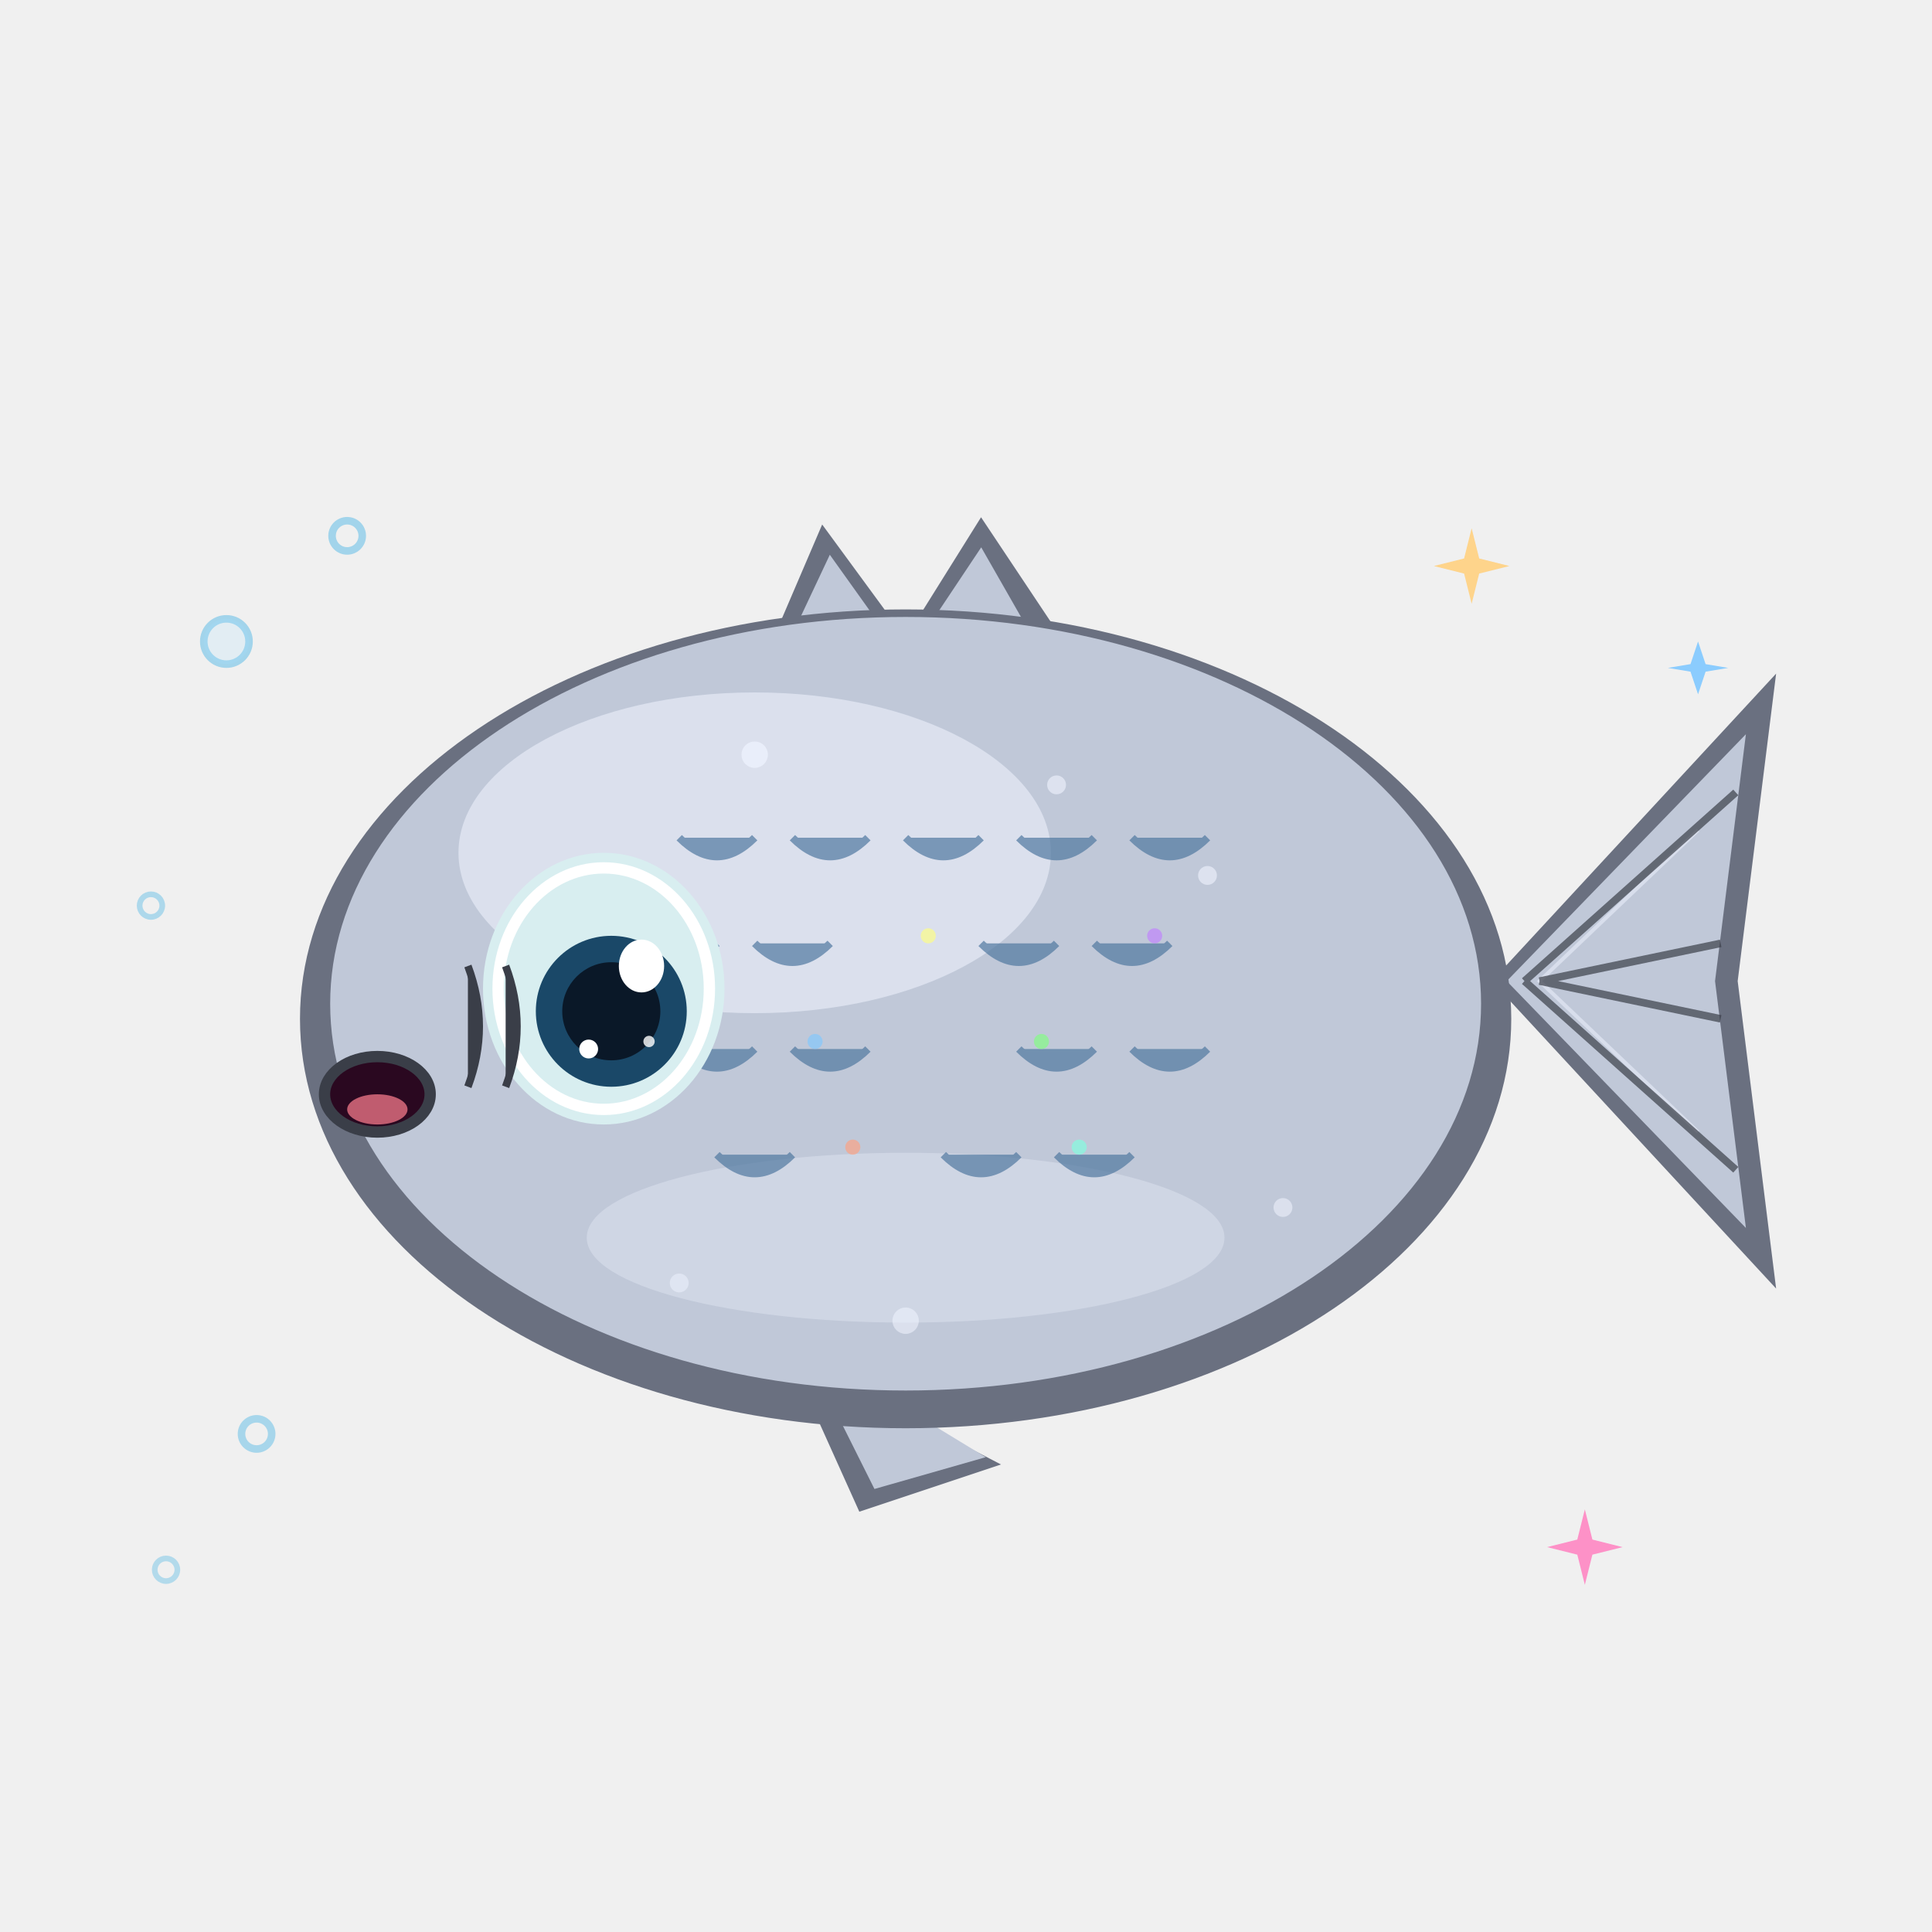
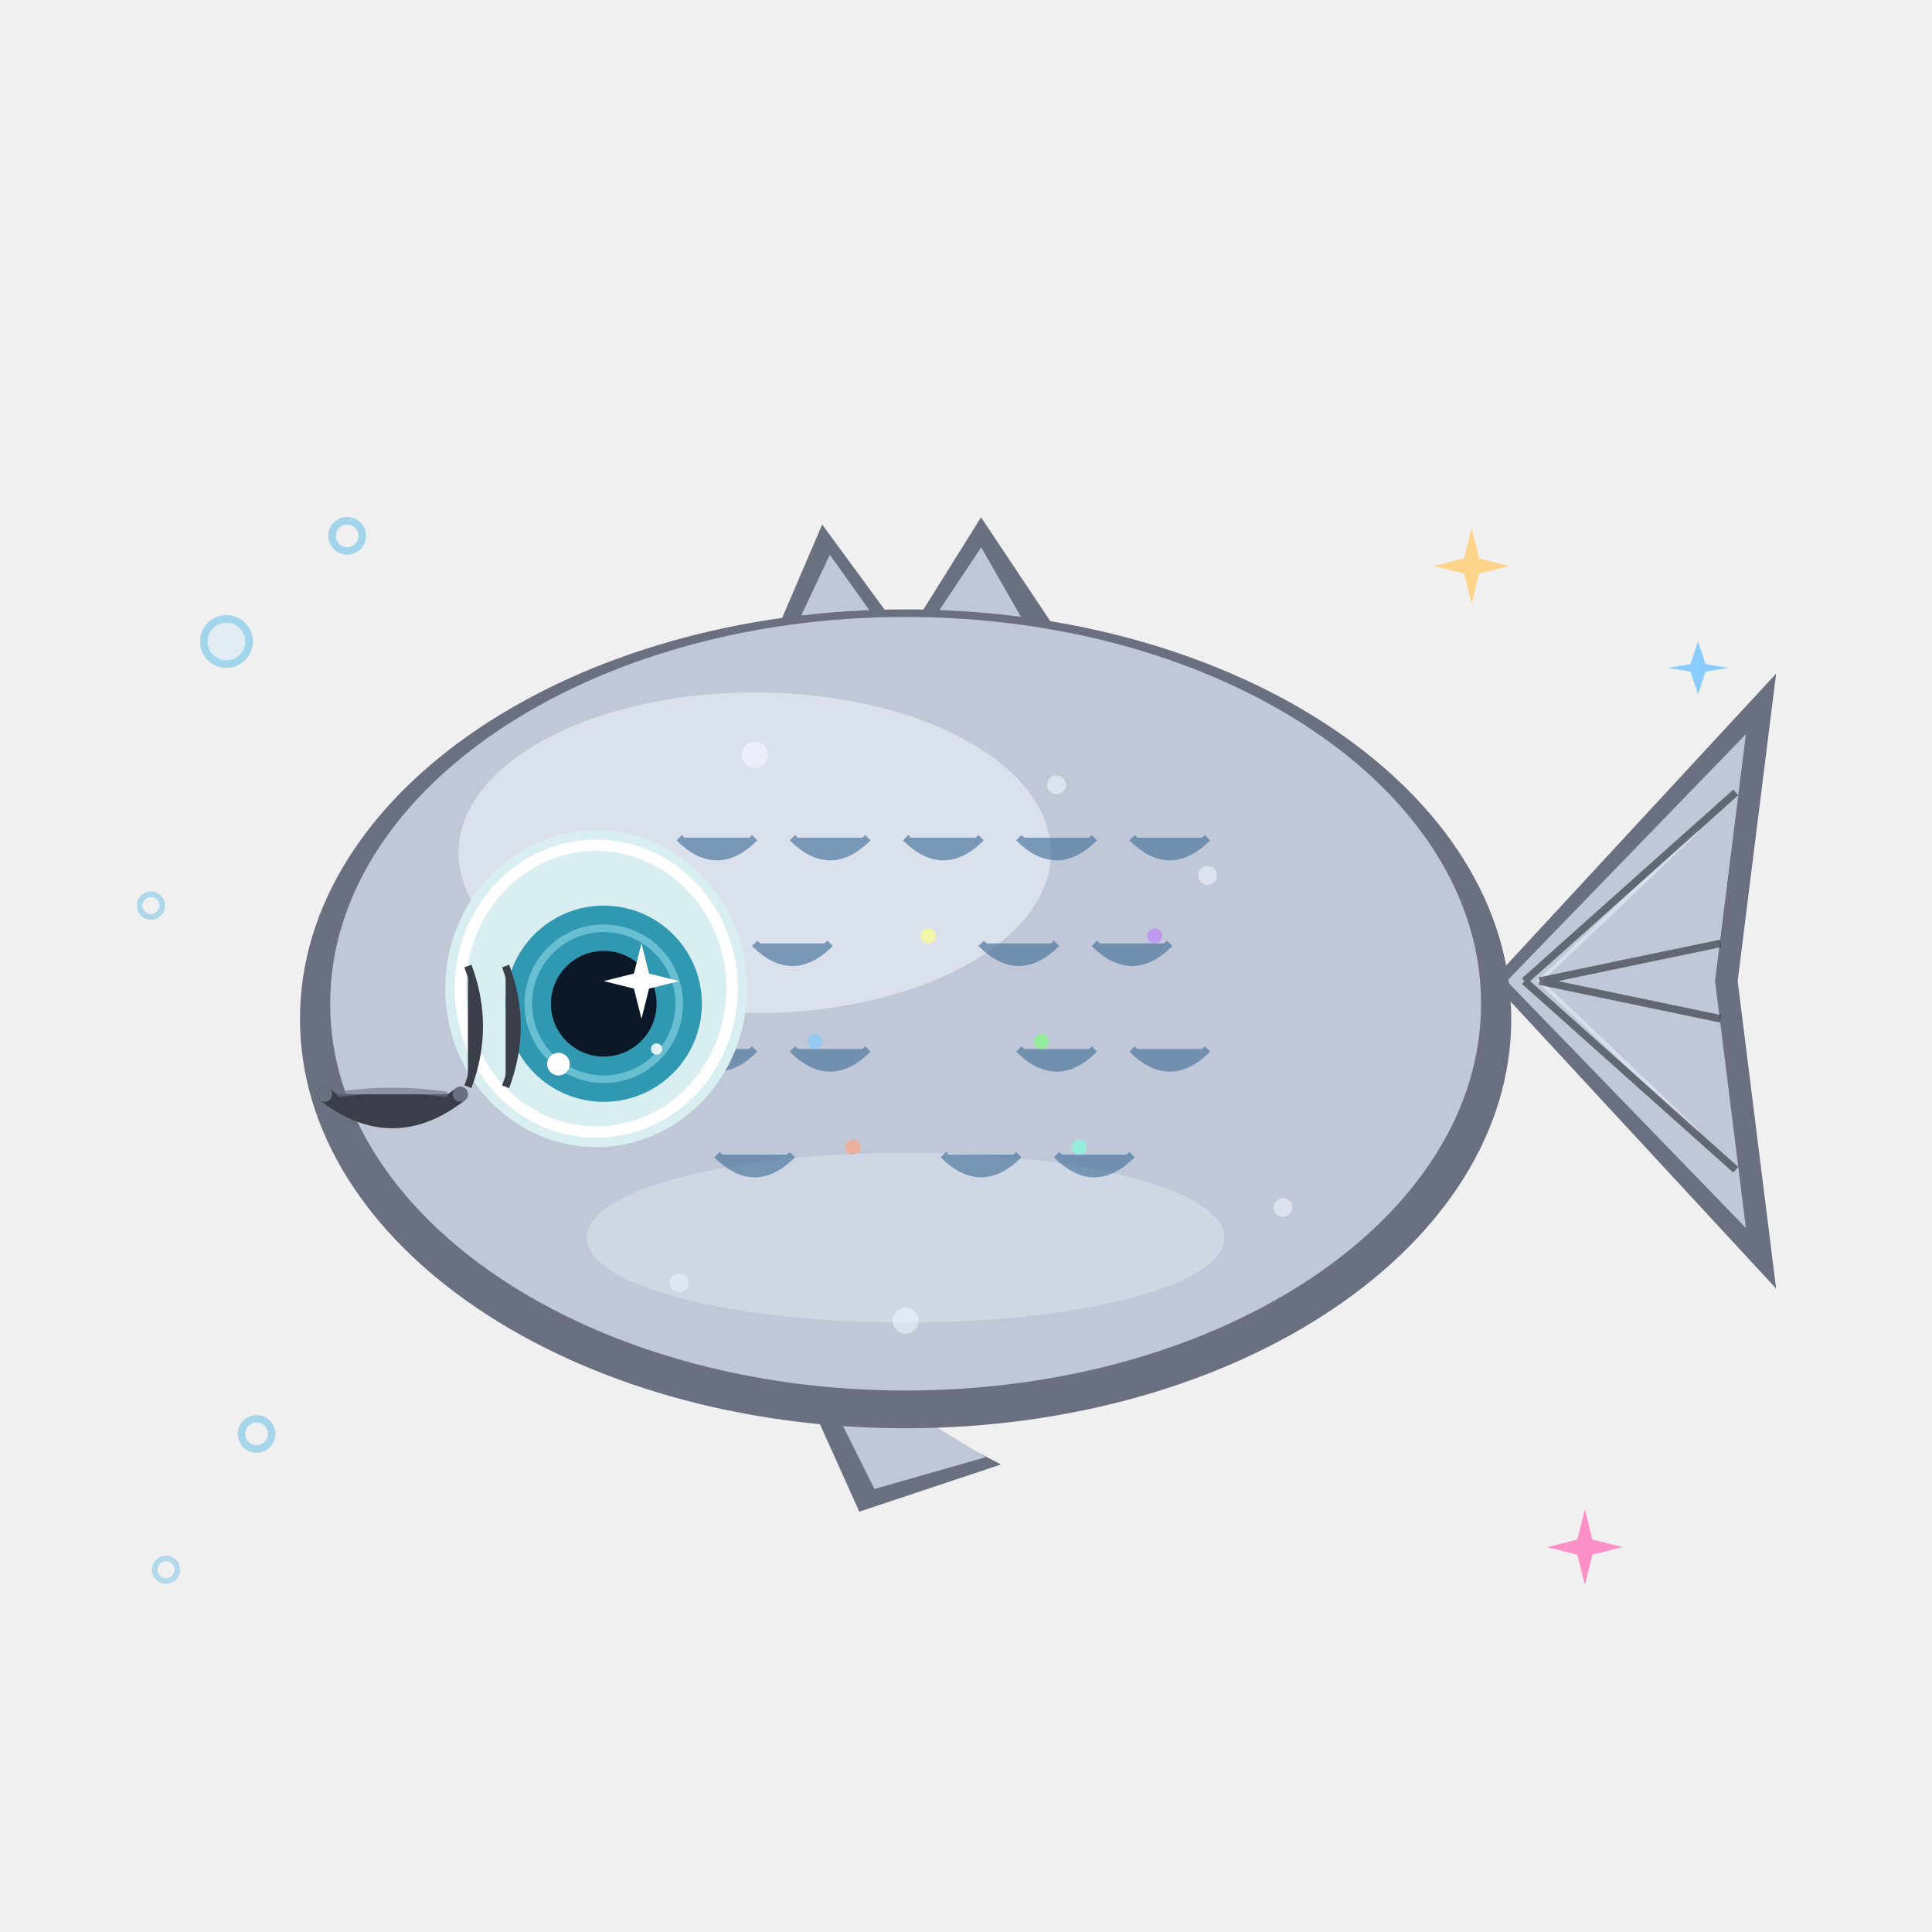
<svg xmlns="http://www.w3.org/2000/svg" viewBox="0 0 512 512" width="512" height="512">
  <style>
    .body-base       { fill: #c0c8d8; }
    .body-base       { stroke: #c0c8d8; }
    .body-shadow     { fill: #6a7080; }
    .body-shadow     { stroke: #6a7080; }
    .body-highlight  { fill: #f0f4ff; }
    .body-highlight  { stroke: #f0f4ff; }
    .body-stroke     { fill: #3a3e48; }
    .body-stroke     { stroke: #3a3e48; }
    .accent-base     { fill: #a0c8e8; }
    .accent-base     { stroke: #a0c8e8; }
    .accent-shadow   { fill: #5078a0; }
    .accent-shadow   { stroke: #5078a0; }
    .accent-highlight{ fill: #e8f0ff; }
    .accent-highlight{ stroke: #e8f0ff; }
    .eye-iris        { fill: #1a4868; }
    .eye-pupil       { fill: #0a1828; }
    .eye-highlight   { fill: #ffffff; }
    .eye-sclera      { fill: #d8eef0; }
    .mouth-interior  { fill: #2a0820; }
  </style>
  <path d="M396,260 L470,180 L460,260 L470,340 Z" class="body-shadow" />
  <path d="M400,260 L462,196 L454,260 L462,324 Z" class="body-base" />
  <path d="M408,260 L450,220 L408,260 L450,300 Z" class="body-highlight" opacity="0.5" />
  <path d="M404,260 L460,210 M404,260 L460,310 M408,260 L456,250 M408,260 L456,270" class="body-stroke" fill="none" stroke-width="2" opacity="0.7" />
  <path d="M200,182 L218,140 L240,170 L260,138 L280,168 Z" class="body-shadow" />
  <path d="M204,182 L220,148 L240,176 L260,146 L276,174 Z" class="body-base" />
  <path d="M210,360 L228,400 L264,388 Z" class="body-shadow" />
  <path d="M214,358 L232,394 L260,386 Z" class="body-base" />
  <ellipse cx="240" cy="270" rx="160" ry="108" class="body-shadow" />
  <ellipse cx="240" cy="266" rx="152" ry="102" class="body-base" />
  <ellipse cx="200" cy="226" rx="78" ry="42" class="body-highlight" opacity="0.55" />
  <ellipse cx="240" cy="328" rx="84" ry="22" class="body-highlight" opacity="0.32" />
  <path d="M180,222 Q190,232 200,222" class="accent-shadow" fill="none" stroke-width="2" opacity="0.7" />
  <path d="M210,222 Q220,232 230,222" class="accent-shadow" fill="none" stroke-width="2" opacity="0.7" />
  <path d="M240,222 Q250,232 260,222" class="accent-shadow" fill="none" stroke-width="2" opacity="0.7" />
  <path d="M270,222 Q280,232 290,222" class="accent-shadow" fill="none" stroke-width="2" opacity="0.7" />
  <path d="M300,222 Q310,232 320,222" class="accent-shadow" fill="none" stroke-width="2" opacity="0.7" />
  <path d="M170,250 Q180,260 190,250" class="accent-shadow" fill="none" stroke-width="2" opacity="0.7" />
  <path d="M200,250 Q210,260 220,250" class="accent-shadow" fill="none" stroke-width="2" opacity="0.7" />
  <path d="M260,250 Q270,260 280,250" class="accent-shadow" fill="none" stroke-width="2" opacity="0.7" />
  <path d="M290,250 Q300,260 310,250" class="accent-shadow" fill="none" stroke-width="2" opacity="0.7" />
  <path d="M180,278 Q190,288 200,278" class="accent-shadow" fill="none" stroke-width="2" opacity="0.7" />
  <path d="M210,278 Q220,288 230,278" class="accent-shadow" fill="none" stroke-width="2" opacity="0.7" />
  <path d="M270,278 Q280,288 290,278" class="accent-shadow" fill="none" stroke-width="2" opacity="0.7" />
  <path d="M300,278 Q310,288 320,278" class="accent-shadow" fill="none" stroke-width="2" opacity="0.7" />
  <path d="M190,306 Q200,316 210,306" class="accent-shadow" fill="none" stroke-width="2" opacity="0.7" />
  <path d="M250,306 Q260,316 270,306" class="accent-shadow" fill="none" stroke-width="2" opacity="0.7" />
  <path d="M280,306 Q290,316 300,306" class="accent-shadow" fill="none" stroke-width="2" opacity="0.7" />
  <circle cx="186" cy="248" r="2" fill="#ff80a0" opacity="0.65" />
  <circle cx="216" cy="276" r="2" fill="#80c8ff" opacity="0.65" />
  <circle cx="246" cy="248" r="2" fill="#ffff80" opacity="0.65" />
  <circle cx="276" cy="276" r="2" fill="#80ff80" opacity="0.65" />
  <circle cx="306" cy="248" r="2" fill="#c080ff" opacity="0.65" />
  <circle cx="226" cy="304" r="2" fill="#ffa080" opacity="0.65" />
  <circle cx="286" cy="304" r="2" fill="#80ffe0" opacity="0.65" />
-   <ellipse cx="160" cy="262" rx="32" ry="36" class="eye-sclera" stroke="none" />
-   <ellipse cx="160" cy="262" rx="28" ry="32" fill="none" stroke="#ffffff" stroke-width="3" />
-   <circle cx="162" cy="268" r="20" class="eye-iris" />
-   <circle cx="162" cy="268" r="13" class="eye-pupil" />
-   <ellipse cx="170" cy="256" rx="6" ry="7" class="eye-highlight" stroke="none" />
-   <circle cx="156" cy="278" r="2.5" class="eye-highlight" stroke="none" />
-   <circle cx="172" cy="276" r="1.5" class="eye-highlight" stroke="none" opacity="0.8" />
-   <ellipse cx="100" cy="290" rx="14" ry="10" class="mouth-interior" />
-   <ellipse cx="100" cy="290" rx="14" ry="10" fill="none" stroke="#3a3e48" stroke-width="3" />
-   <ellipse cx="100" cy="294" rx="8" ry="4" fill="#ff8090" opacity="0.7" stroke="none" />
+   <ellipse cx="158" cy="262" rx="40" ry="42" class="eye-sclera" stroke="none" />
+   <ellipse cx="158" cy="262" rx="36" ry="38" fill="none" stroke="#ffffff" stroke-width="3" />
+   <circle cx="160" cy="266" r="26" fill="#3098b0" />
+   <circle cx="160" cy="266" r="20" fill="none" stroke="#80d0e0" stroke-width="2" opacity="0.7" />
+   <circle cx="160" cy="266" r="14" class="eye-pupil" />
+   <path d="M170,250 L172,258 L180,260 L172,262 L170,270 L168,262 L160,260 L168,258 Z" fill="#ffffff" />
+   <circle cx="148" cy="282" r="3" class="eye-highlight" stroke="none" />
+   <circle cx="174" cy="278" r="1.5" class="eye-highlight" stroke="none" opacity="0.85" />
+   <path d="M86,290 Q104,304 122,290" class="body-stroke" fill="none" stroke-width="4" stroke-linecap="round" />
+   <path d="M90,290 Q104,288 118,290" class="body-shadow" fill="none" stroke-width="1.5" opacity="0.6" stroke-linecap="round" />
+   <circle cx="86" cy="290" r="1.5" class="body-shadow" stroke="none" />
+   <circle cx="122" cy="290" r="1.5" class="body-shadow" stroke="none" />
  <path d="M124,256 Q130,272 124,288" class="body-stroke" fill="none" stroke-width="2" />
  <path d="M134,256 Q140,272 134,288" class="body-stroke" fill="none" stroke-width="2" />
  <circle cx="200" cy="200" r="3" class="body-highlight" opacity="0.7" stroke="none" />
  <circle cx="280" cy="208" r="2" class="body-highlight" opacity="0.6" stroke="none" />
  <circle cx="320" cy="232" r="2" class="body-highlight" opacity="0.6" stroke="none" />
  <circle cx="240" cy="350" r="3" class="body-highlight" opacity="0.55" stroke="none" />
  <circle cx="180" cy="340" r="2" class="body-highlight" opacity="0.5" stroke="none" />
  <circle cx="340" cy="320" r="2" class="body-highlight" opacity="0.55" stroke="none" />
  <circle cx="60" cy="170" r="6" fill="none" stroke="#80c8e8" stroke-width="2" opacity="0.7" />
  <circle cx="60" cy="170" r="6" fill="#a0e0ff" opacity="0.18" />
  <circle cx="92" cy="142" r="4" fill="none" stroke="#80c8e8" stroke-width="2" opacity="0.7" />
  <circle cx="40" cy="240" r="3" fill="none" stroke="#80c8e8" stroke-width="1.5" opacity="0.6" />
  <circle cx="68" cy="380" r="4" fill="none" stroke="#80c8e8" stroke-width="2" opacity="0.65" />
  <circle cx="44" cy="416" r="3" fill="none" stroke="#80c8e8" stroke-width="1.5" opacity="0.55" />
  <path d="M390,140 L392,148 L400,150 L392,152 L390,160 L388,152 L380,150 L388,148 Z" fill="#ffd080" opacity="0.9" />
  <path d="M450,170 L452,176 L458,177 L452,178 L450,184 L448,178 L442,177 L448,176 Z" fill="#80c8ff" opacity="0.9" />
  <path d="M420,400 L422,408 L430,410 L422,412 L420,420 L418,412 L410,410 L418,408 Z" fill="#ff80c0" opacity="0.85" />
</svg>
